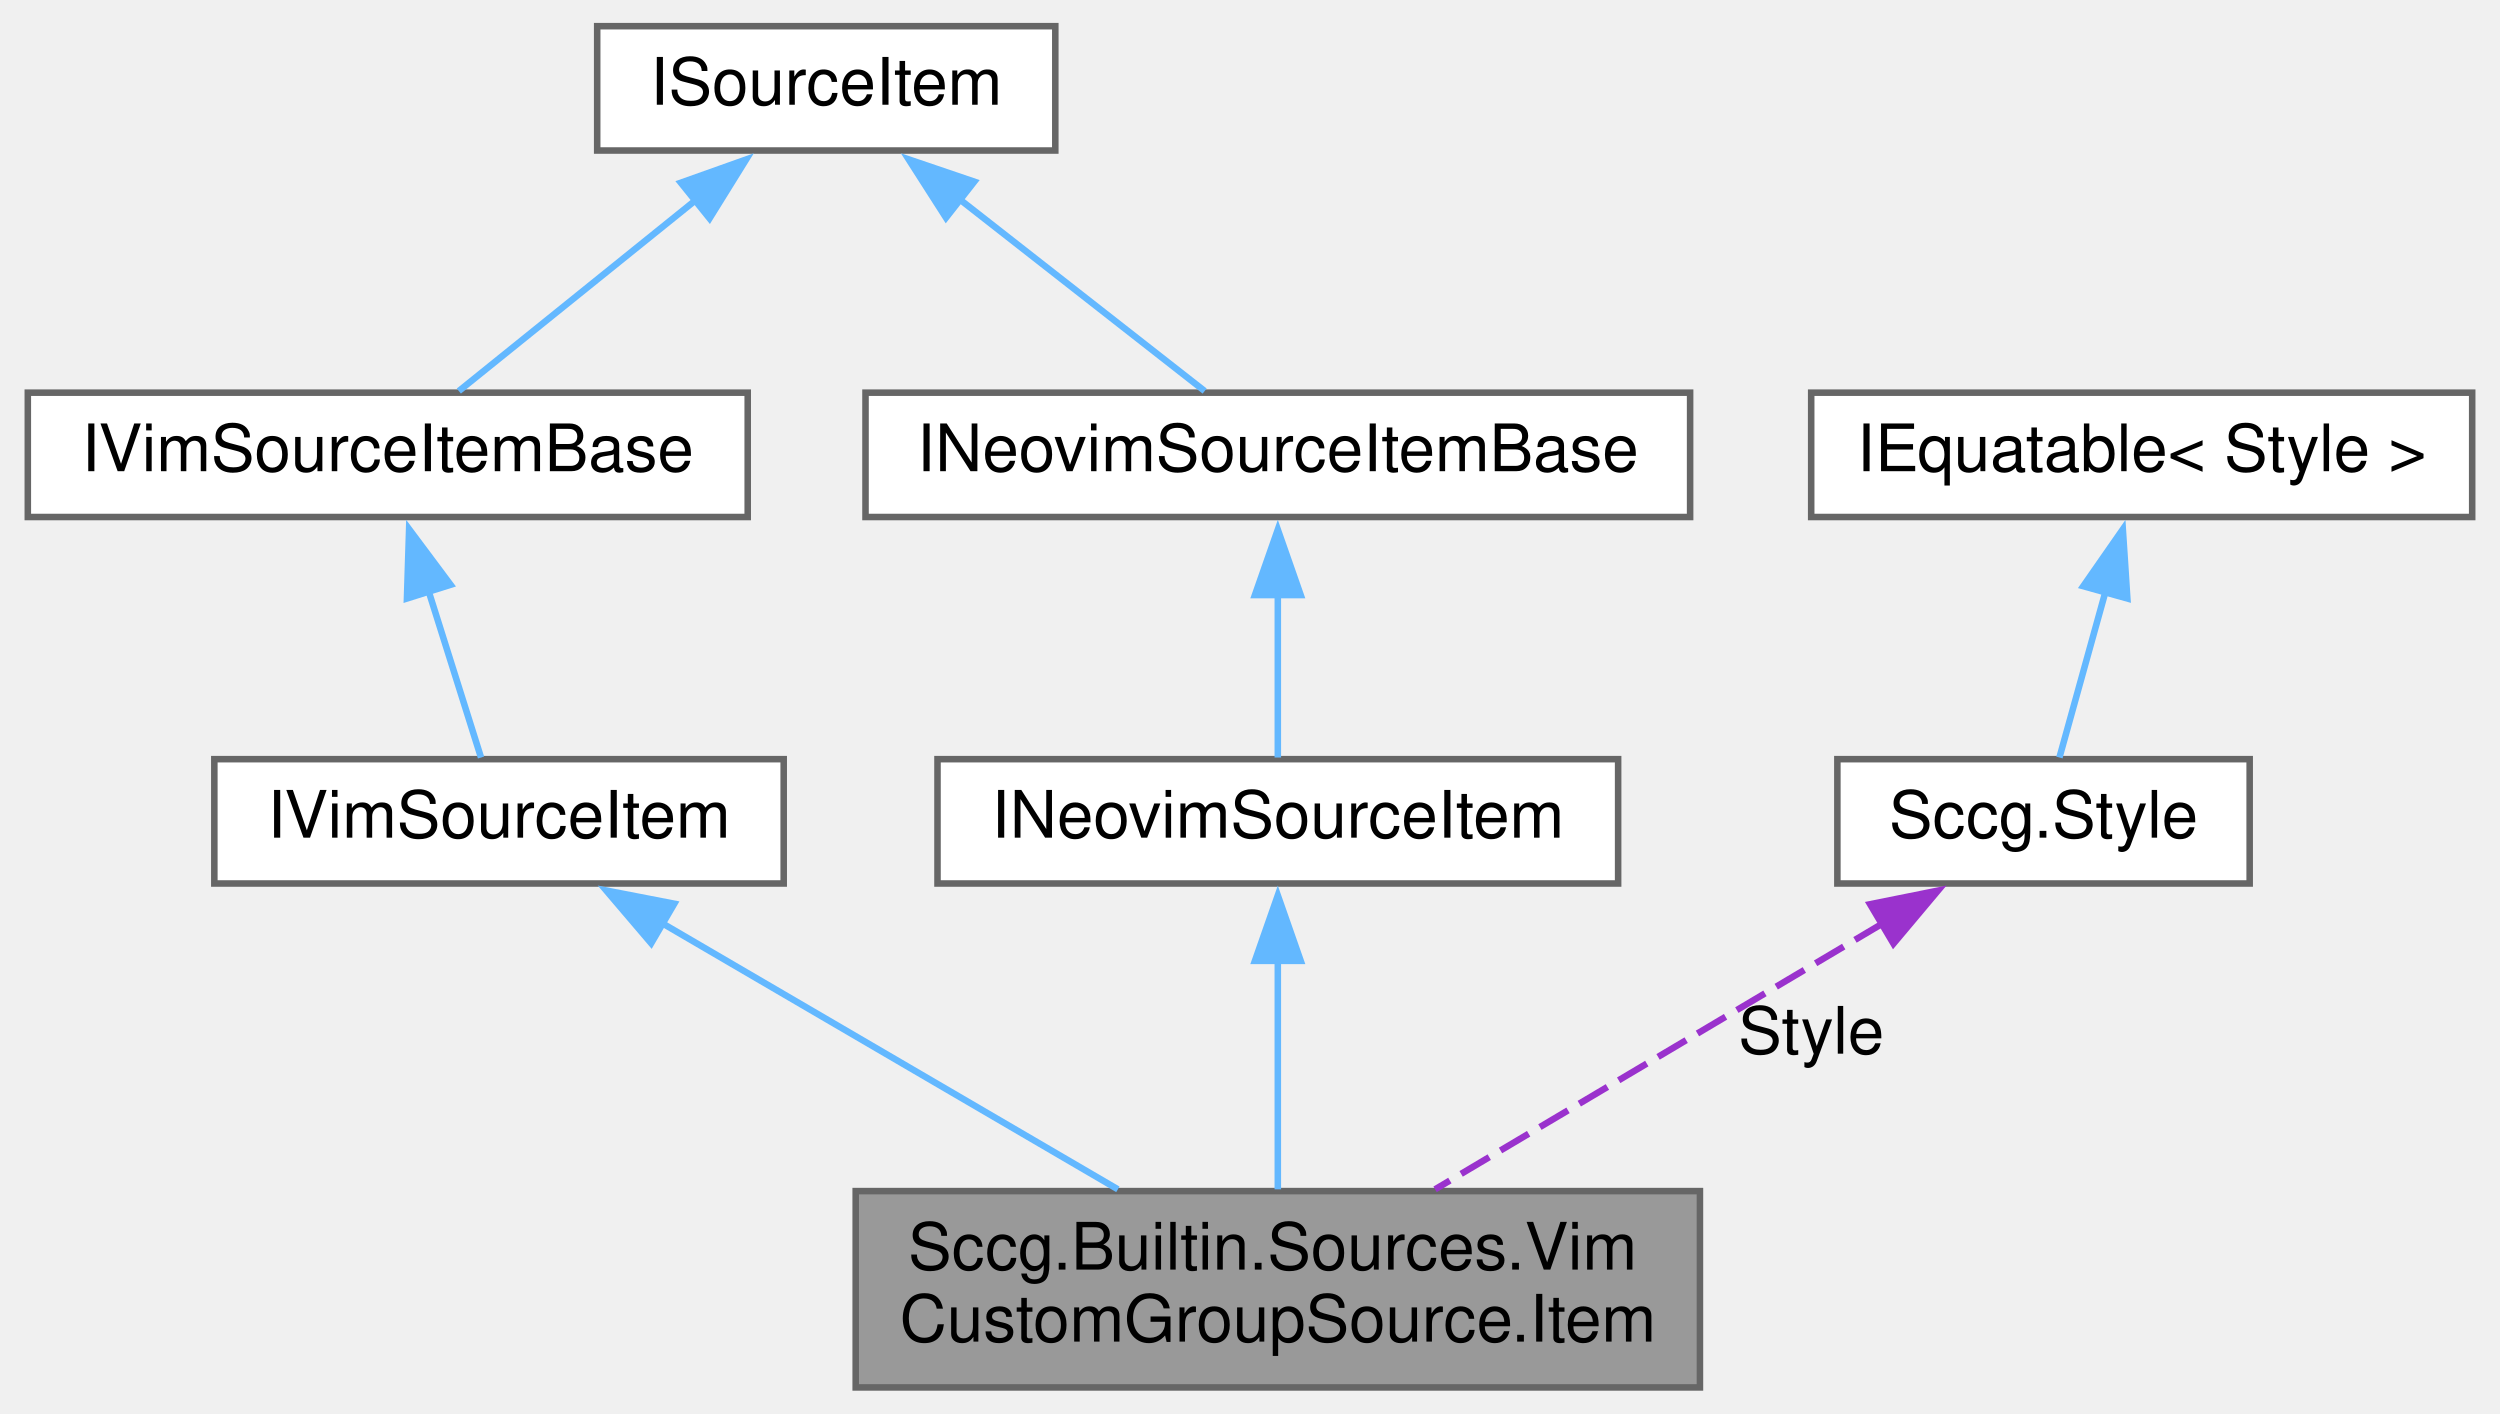
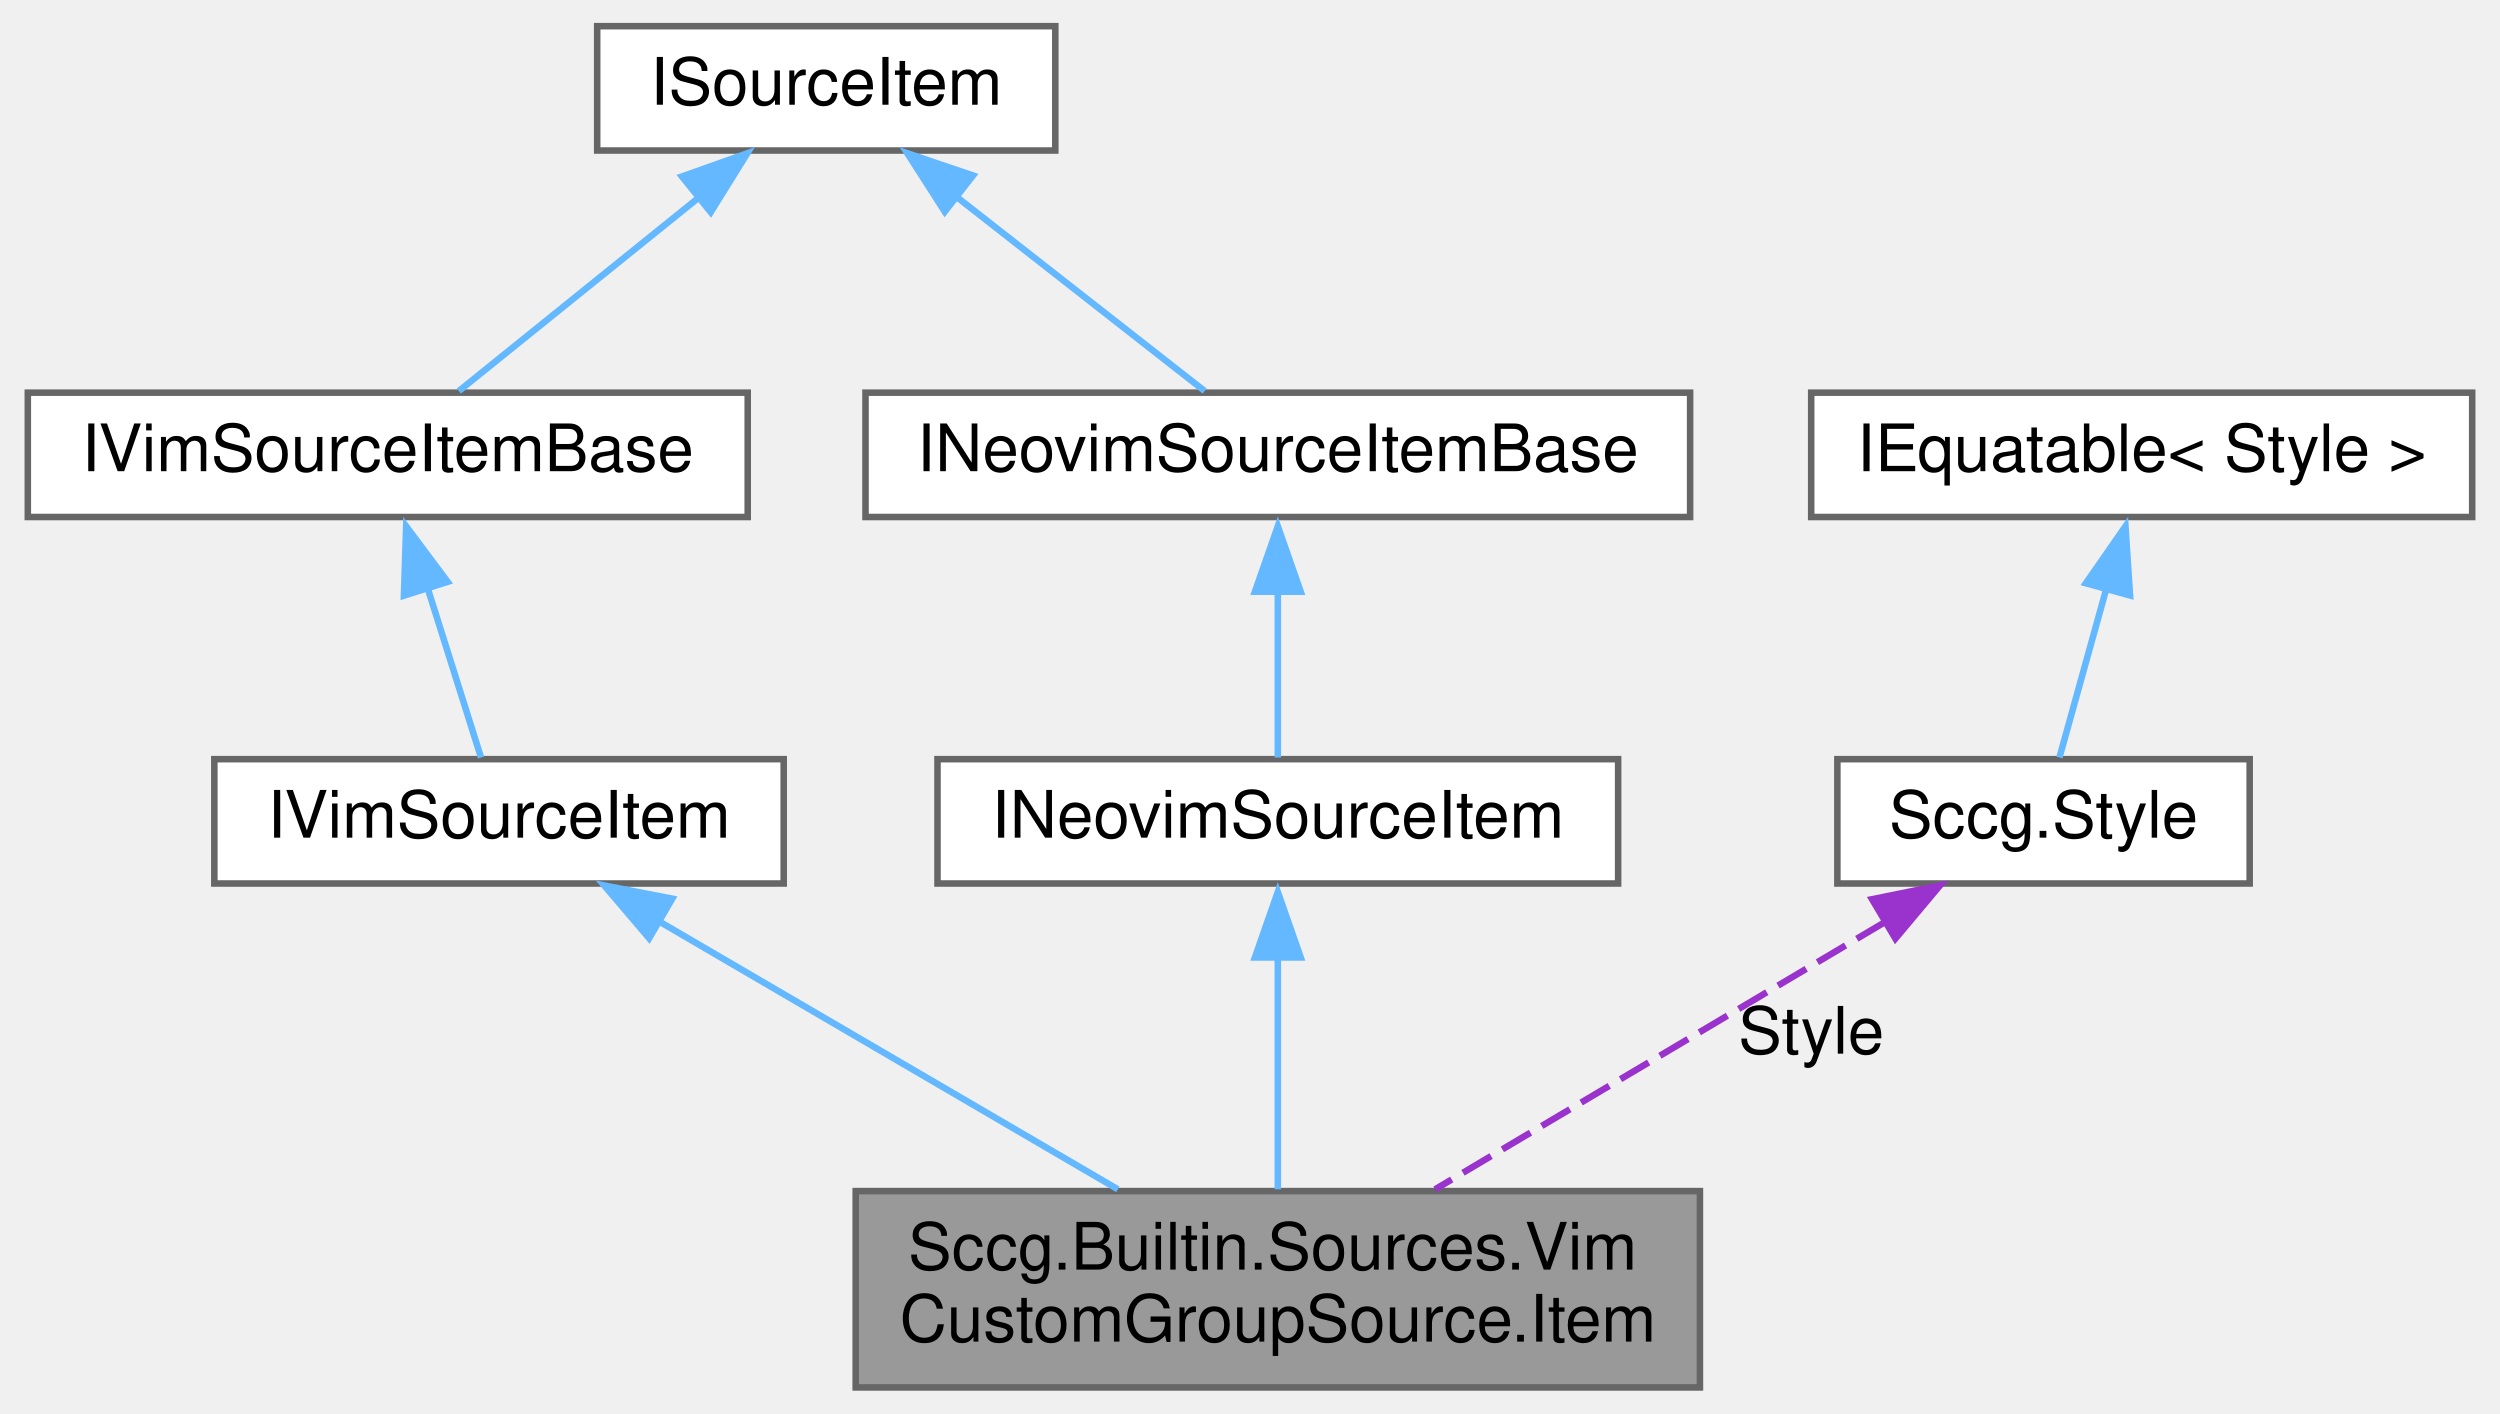
<svg xmlns="http://www.w3.org/2000/svg" xmlns:xlink="http://www.w3.org/1999/xlink" width="382pt" height="216pt" viewBox="0.00 0.00 381.50 216.00">
  <g id="graph0" class="graph" transform="scale(1 1) rotate(0) translate(4 212)">
    <g id="node1" class="node">
      <g id="a_node1">
        <a xlink:title="SourceItem for Vim/Neovim custom highlight group.">
          <polygon fill="#999999" stroke="#666666" points="255.5,-30 126.5,-30 126.5,0 255.5,0 255.5,-30" />
          <text text-anchor="start" x="134.5" y="-18" font-family="Helvetica,sans-Serif" font-size="10.00">Sccg.Builtin.Sources.Vim</text>
          <text text-anchor="middle" x="191" y="-7" font-family="Helvetica,sans-Serif" font-size="10.00">CustomGroupSource.Item</text>
        </a>
      </g>
    </g>
    <g id="node2" class="node">
      <g id="a_node2">
        <a xlink:href="interfaceSccg_1_1Builtin_1_1Formatters_1_1IVimSourceItem.html" target="_top" xlink:title="SourceItem for Vim color scheme.">
          <polygon fill="white" stroke="#666666" points="115.5,-96 28.5,-96 28.5,-77 115.5,-77 115.5,-96" />
          <text text-anchor="middle" x="72" y="-84" font-family="Helvetica,sans-Serif" font-size="10.00">IVimSourceItem</text>
        </a>
      </g>
    </g>
    <g id="edge1" class="edge">
-       <path fill="none" stroke="#63b8ff" d="M96.92,-70.94C117.39,-58.99 146.22,-42.15 166.56,-30.27" />
-       <polygon fill="#63b8ff" stroke="#63b8ff" points="95.25,-67.87 88.38,-75.93 98.78,-73.91 95.25,-67.87" />
+       <path fill="none" stroke="#63b8ff" d="M96.36,-71.27C116.86,-59.3 146.04,-42.26 166.56,-30.27" />
+       <polygon fill="#63b8ff" stroke="#63b8ff" points="94.94,-68.63 88.07,-76.7 98.47,-74.68 94.94,-68.63" />
    </g>
    <g id="node3" class="node">
      <g id="a_node3">
        <a xlink:href="interfaceSccg_1_1Builtin_1_1Sources_1_1Internal_1_1IVimSourceItemBase.html" target="_top" xlink:title="Base SourceItem for Vim.">
          <polygon fill="white" stroke="#666666" points="110,-152 0,-152 0,-133 110,-133 110,-152" />
          <text text-anchor="middle" x="55" y="-140" font-family="Helvetica,sans-Serif" font-size="10.00">IVimSourceItemBase</text>
        </a>
      </g>
    </g>
    <g id="edge2" class="edge">
-       <path fill="none" stroke="#63b8ff" d="M61.23,-121.71C63.98,-112.96 67.08,-103.12 69.25,-96.25" />
-       <polygon fill="#63b8ff" stroke="#63b8ff" points="57.93,-120.55 58.26,-131.14 64.6,-122.65 57.93,-120.55" />
+       <path fill="none" stroke="#63b8ff" d="M61.04,-122.3C63.84,-113.41 67.03,-103.28 69.25,-96.25" />
+       <polygon fill="#63b8ff" stroke="#63b8ff" points="57.47,-120.99 57.81,-131.58 64.15,-123.1 57.47,-120.99" />
    </g>
    <g id="node4" class="node">
      <g id="a_node4">
        <a xlink:href="interfaceSccg_1_1Core_1_1ISourceItem.html" target="_top" xlink:title="Represents a source item.">
          <polygon fill="white" stroke="#666666" points="157,-208 87,-208 87,-189 157,-189 157,-208" />
          <text text-anchor="middle" x="122" y="-196" font-family="Helvetica,sans-Serif" font-size="10.00">ISourceItem</text>
        </a>
      </g>
    </g>
    <g id="edge3" class="edge">
-       <path fill="none" stroke="#63b8ff" d="M102.15,-181.5C90.28,-171.93 75.64,-160.14 65.86,-152.25" />
-       <polygon fill="#63b8ff" stroke="#63b8ff" points="99.78,-184.08 109.76,-187.63 104.17,-178.63 99.78,-184.08" />
+       <path fill="none" stroke="#63b8ff" d="M102.5,-181.79C90.57,-172.17 75.74,-160.22 65.86,-152.25" />
+       <polygon fill="#63b8ff" stroke="#63b8ff" points="99.95,-185.03 109.94,-188.58 104.35,-179.58 99.95,-185.03" />
    </g>
    <g id="node6" class="node">
      <g id="a_node6">
        <a xlink:href="interfaceSccg_1_1Builtin_1_1Sources_1_1Internal_1_1INeovimSourceItemBase.html" target="_top" xlink:title="Base SourceItem for Neovim.">
          <polygon fill="white" stroke="#666666" points="254,-152 128,-152 128,-133 254,-133 254,-152" />
          <text text-anchor="middle" x="191" y="-140" font-family="Helvetica,sans-Serif" font-size="10.00">INeovimSourceItemBase</text>
        </a>
      </g>
    </g>
    <g id="edge6" class="edge">
-       <path fill="none" stroke="#63b8ff" d="M142.44,-181.5C154.67,-171.93 169.74,-160.14 179.82,-152.25" />
-       <polygon fill="#63b8ff" stroke="#63b8ff" points="140.3,-178.73 134.59,-187.65 144.62,-184.24 140.3,-178.73" />
+       <path fill="none" stroke="#63b8ff" d="M141.72,-182.07C154.07,-172.4 169.54,-160.3 179.82,-152.25" />
+       <polygon fill="#63b8ff" stroke="#63b8ff" points="140.11,-179.66 134.39,-188.58 144.43,-185.18 140.11,-179.66" />
    </g>
    <g id="node5" class="node">
      <g id="a_node5">
        <a xlink:href="interfaceSccg_1_1Builtin_1_1Formatters_1_1INeovimSourceItem.html" target="_top" xlink:title="SourceItem for Neovim color scheme.">
          <polygon fill="white" stroke="#666666" points="243,-96 139,-96 139,-77 243,-77 243,-96" />
          <text text-anchor="middle" x="191" y="-84" font-family="Helvetica,sans-Serif" font-size="10.00">INeovimSourceItem</text>
        </a>
      </g>
    </g>
    <g id="edge4" class="edge">
-       <path fill="none" stroke="#63b8ff" d="M191,-65.39C191,-54.15 191,-40.41 191,-30.27" />
-       <polygon fill="#63b8ff" stroke="#63b8ff" points="187.5,-65.18 191,-75.18 194.5,-65.18 187.5,-65.18" />
+       <path fill="none" stroke="#63b8ff" d="M191,-65.76C191,-54.45 191,-40.52 191,-30.27" />
+       <polygon fill="#63b8ff" stroke="#63b8ff" points="187.5,-65.7 191,-75.7 194.5,-65.7 187.5,-65.7" />
    </g>
    <g id="edge5" class="edge">
-       <path fill="none" stroke="#63b8ff" d="M191,-121.11C191,-112.52 191,-102.97 191,-96.25" />
-       <polygon fill="#63b8ff" stroke="#63b8ff" points="187.5,-121.07 191,-131.07 194.5,-121.07 187.5,-121.07" />
+       <path fill="none" stroke="#63b8ff" d="M191,-121.71C191,-112.96 191,-103.12 191,-96.25" />
+       <polygon fill="#63b8ff" stroke="#63b8ff" points="187.5,-121.58 191,-131.58 194.5,-121.58 187.5,-121.58" />
    </g>
    <g id="node7" class="node">
      <g id="a_node7">
        <a xlink:href="structSccg_1_1Style.html" target="_top" xlink:title="Represents a style of text.">
          <polygon fill="white" stroke="#666666" points="339.5,-96 276.5,-96 276.5,-77 339.5,-77 339.5,-96" />
          <text text-anchor="middle" x="308" y="-84" font-family="Helvetica,sans-Serif" font-size="10.00">Sccg.Style</text>
        </a>
      </g>
    </g>
    <g id="edge7" class="edge">
-       <path fill="none" stroke="#9a32cd" stroke-dasharray="5,2" d="M283.49,-70.94C263.37,-58.99 235.02,-42.15 215.03,-30.27" />
-       <polygon fill="#9a32cd" stroke="#9a32cd" points="281.5,-73.83 291.88,-75.92 285.07,-67.81 281.5,-73.83" />
+       <path fill="none" stroke="#9a32cd" stroke-dasharray="5,2" d="M283.77,-71.11C263.63,-59.14 235.12,-42.21 215.03,-30.27" />
+       <polygon fill="#9a32cd" stroke="#9a32cd" points="281.8,-74.6 292.18,-76.7 285.37,-68.58 281.8,-74.6" />
      <text text-anchor="middle" x="272.5" y="-51" font-family="Helvetica,sans-Serif" font-size="10.00"> Style</text>
    </g>
    <g id="node8" class="node">
      <g id="a_node8">
        <a xlink:title=" ">
          <polygon fill="white" stroke="#666666" points="373.5,-152 272.5,-152 272.5,-133 373.5,-133 373.5,-152" />
          <text text-anchor="middle" x="323" y="-140" font-family="Helvetica,sans-Serif" font-size="10.00">IEquatable&lt; Style &gt;</text>
        </a>
      </g>
    </g>
    <g id="edge8" class="edge">
-       <path fill="none" stroke="#63b8ff" d="M317.5,-121.71C315.07,-112.96 312.34,-103.12 310.43,-96.25" />
-       <polygon fill="#63b8ff" stroke="#63b8ff" points="314.07,-122.43 320.12,-131.12 320.81,-120.55 314.07,-122.43" />
+       <path fill="none" stroke="#63b8ff" d="M317.59,-122.01C315.13,-113.19 312.36,-103.2 310.43,-96.25" />
+       <polygon fill="#63b8ff" stroke="#63b8ff" points="314.47,-122.88 320.52,-131.58 321.22,-121.01 314.47,-122.88" />
    </g>
  </g>
</svg>
